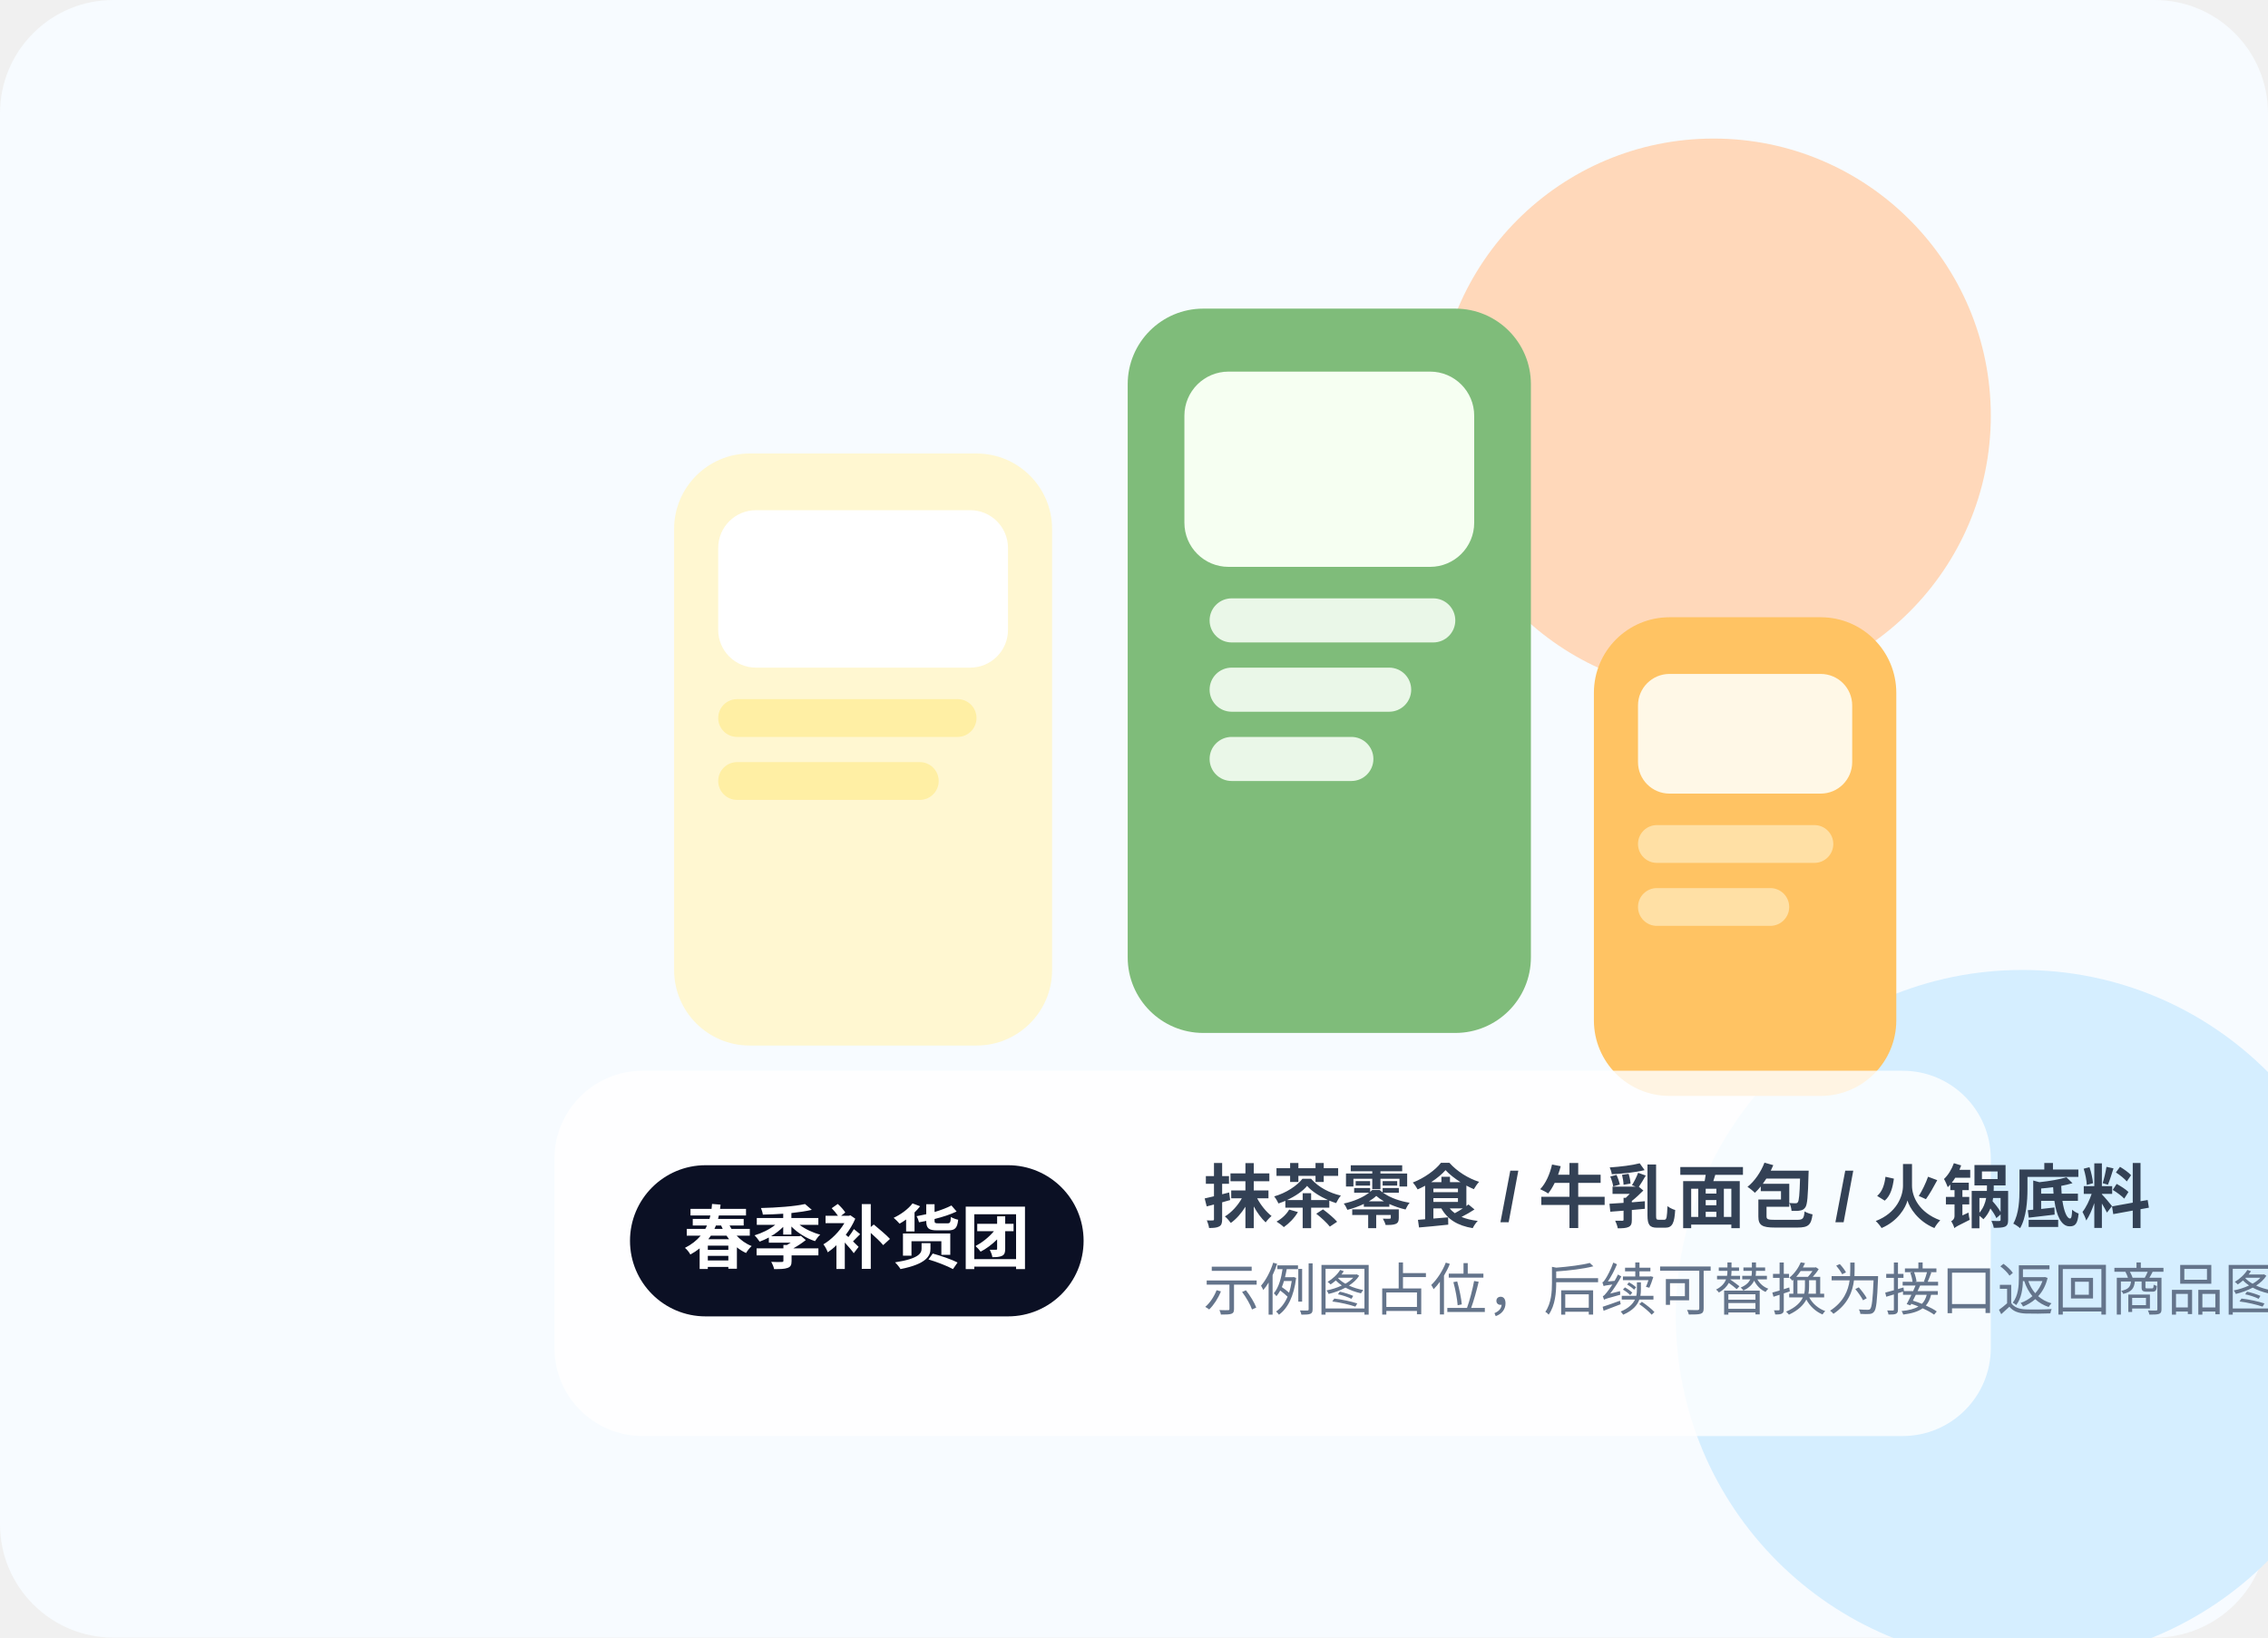
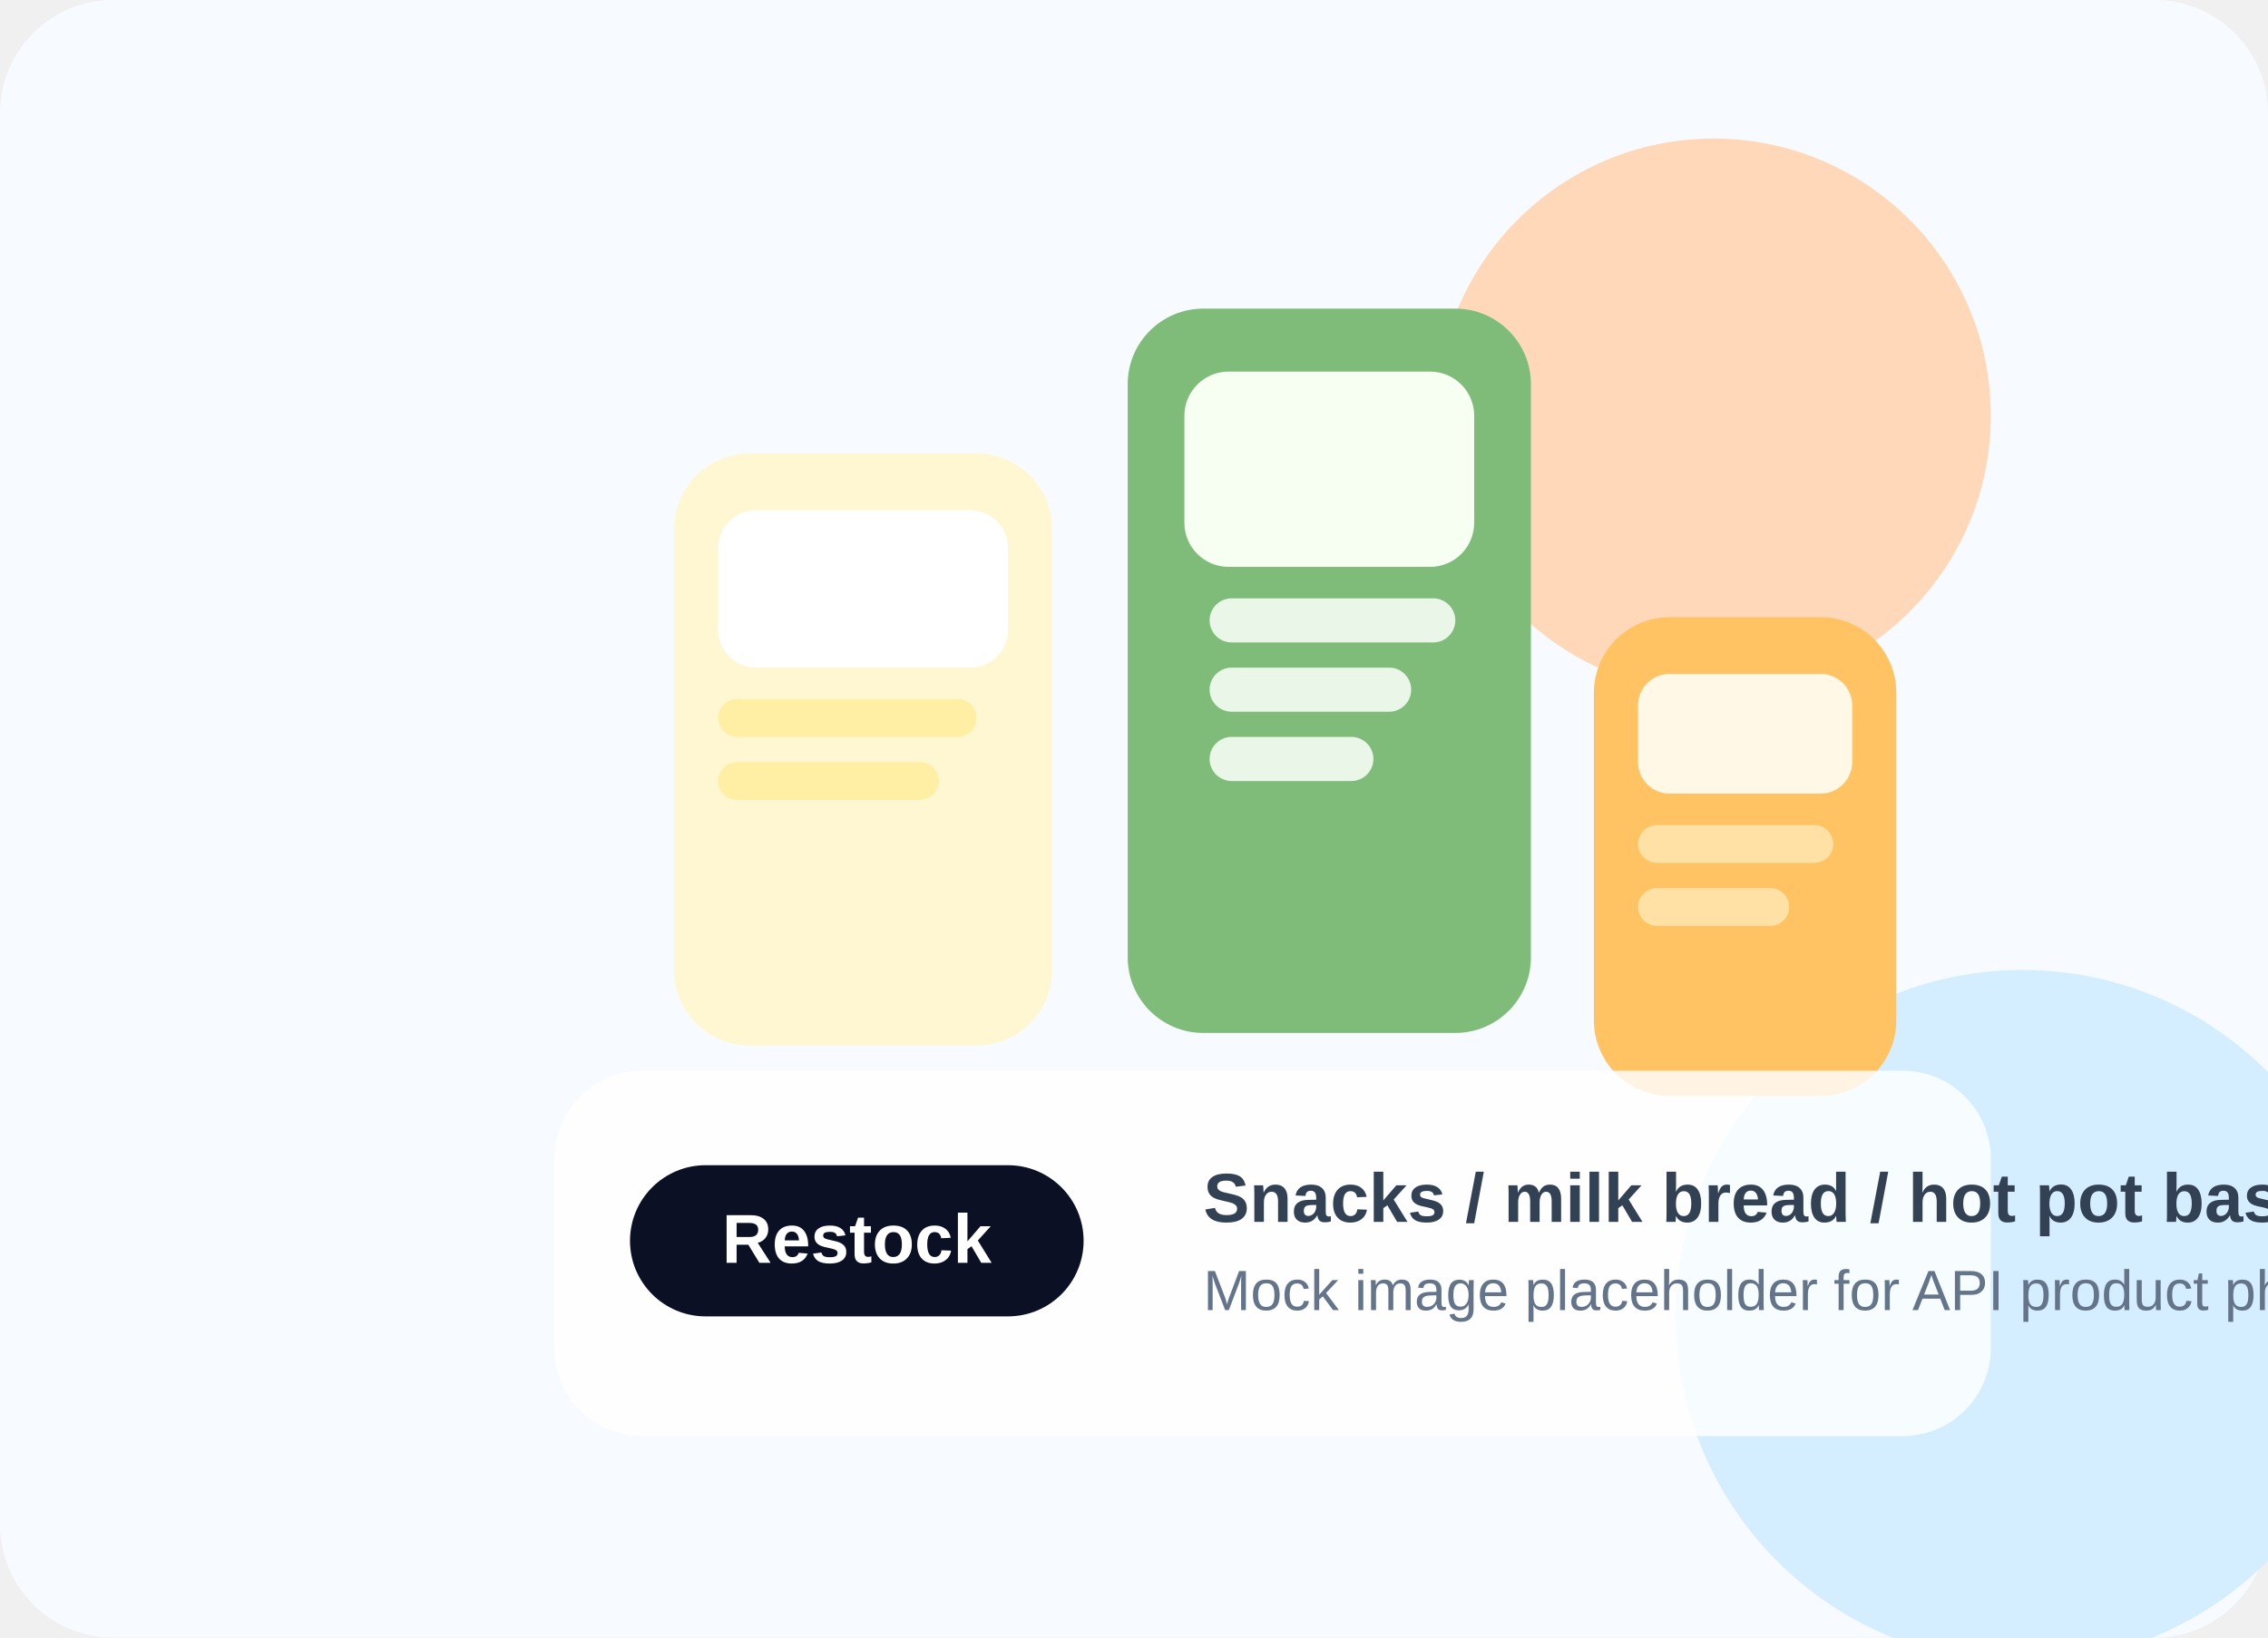
<svg xmlns="http://www.w3.org/2000/svg" width="720" height="520" viewBox="0 0 720 520" fill="none">
  <rect width="720" height="520" rx="36" fill="#F7FBFF" />
  <circle cx="544" cy="132" r="88" fill="#FFD8BA" />
  <circle cx="642" cy="418" r="110" fill="#D5EEFF" />
  <rect x="358" y="98" width="128" height="230" rx="24" fill="#7FBC7A" />
  <rect x="376" y="118" width="92" height="62" rx="14" fill="#F6FFF2" />
  <rect x="384" y="190" width="78" height="14" rx="7" fill="#EAF7E8" />
  <rect x="384" y="212" width="64" height="14" rx="7" fill="#EAF7E8" />
  <rect x="384" y="234" width="52" height="14" rx="7" fill="#EAF7E8" />
  <rect x="214" y="144" width="120" height="188" rx="24" fill="#FFF7D1" />
  <rect x="228" y="162" width="92" height="50" rx="12" fill="#FFFFFF" />
  <rect x="228" y="222" width="82" height="12" rx="6" fill="#FFEFA4" />
  <rect x="228" y="242" width="70" height="12" rx="6" fill="#FFEFA4" />
  <rect x="506" y="196" width="96" height="152" rx="24" fill="#FFC363" />
  <rect x="520" y="214" width="68" height="38" rx="10" fill="#FFF8E7" />
  <rect x="520" y="262" width="62" height="12" rx="6" fill="#FFE0A5" />
  <rect x="520" y="282" width="48" height="12" rx="6" fill="#FFE0A5" />
  <rect x="176" y="340" width="456" height="116" rx="28" fill="#FFFFFF" fill-opacity="0.82" />
  <rect x="200" y="370" width="144" height="48" rx="24" fill="#0B1024" />
-   <text x="272" y="401" text-anchor="middle" fill="white" font-family="Arial, sans-serif" font-size="22" font-weight="700">春季补货团</text>
-   <text x="382" y="388" fill="#334155" font-family="Arial, sans-serif" font-size="22" font-weight="700">抹茶零食 / 牛乳面包 / 火锅底料</text>
-   <text x="382" y="416" fill="#64748B" font-family="Arial, sans-serif" font-size="18">示例图占位，后续可替换为接口返回商品图</text>
+   <text x="272" y="401" text-anchor="middle" fill="white" font-family="Arial, sans-serif" font-size="22" font-weight="700">Restock</text>
+   <text x="382" y="388" fill="#334155" font-family="Arial, sans-serif" font-size="22" font-weight="700">Snacks / milk bread / hot pot base</text>
+   <text x="382" y="416" fill="#64748B" font-family="Arial, sans-serif" font-size="18">Mock image placeholder for API product photos</text>
</svg>
